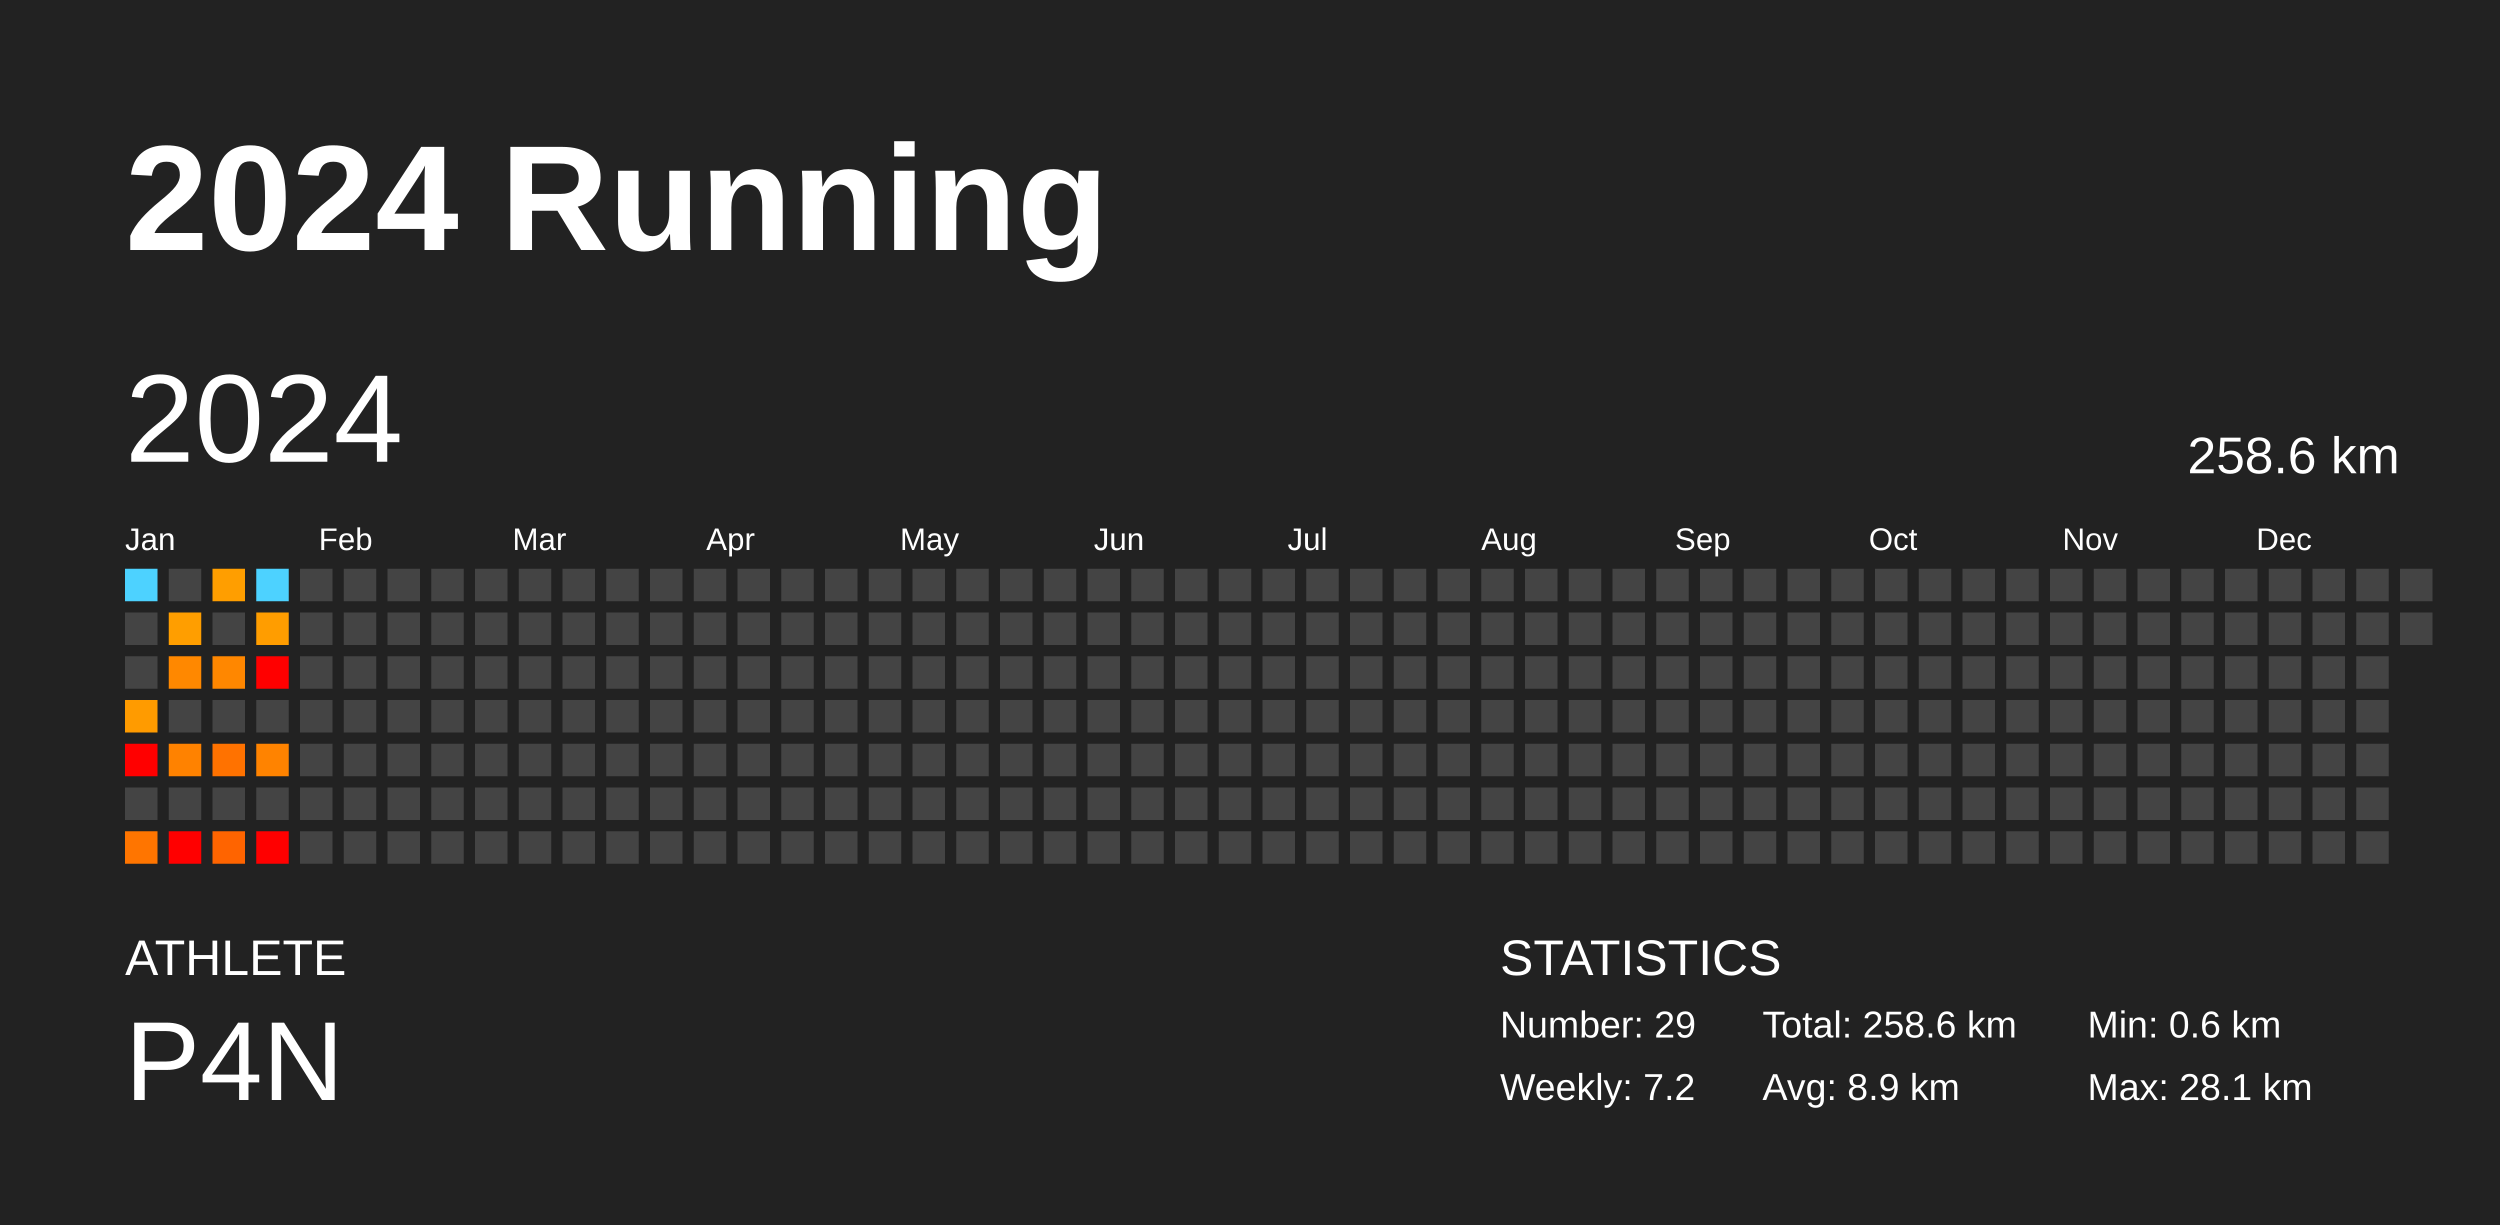
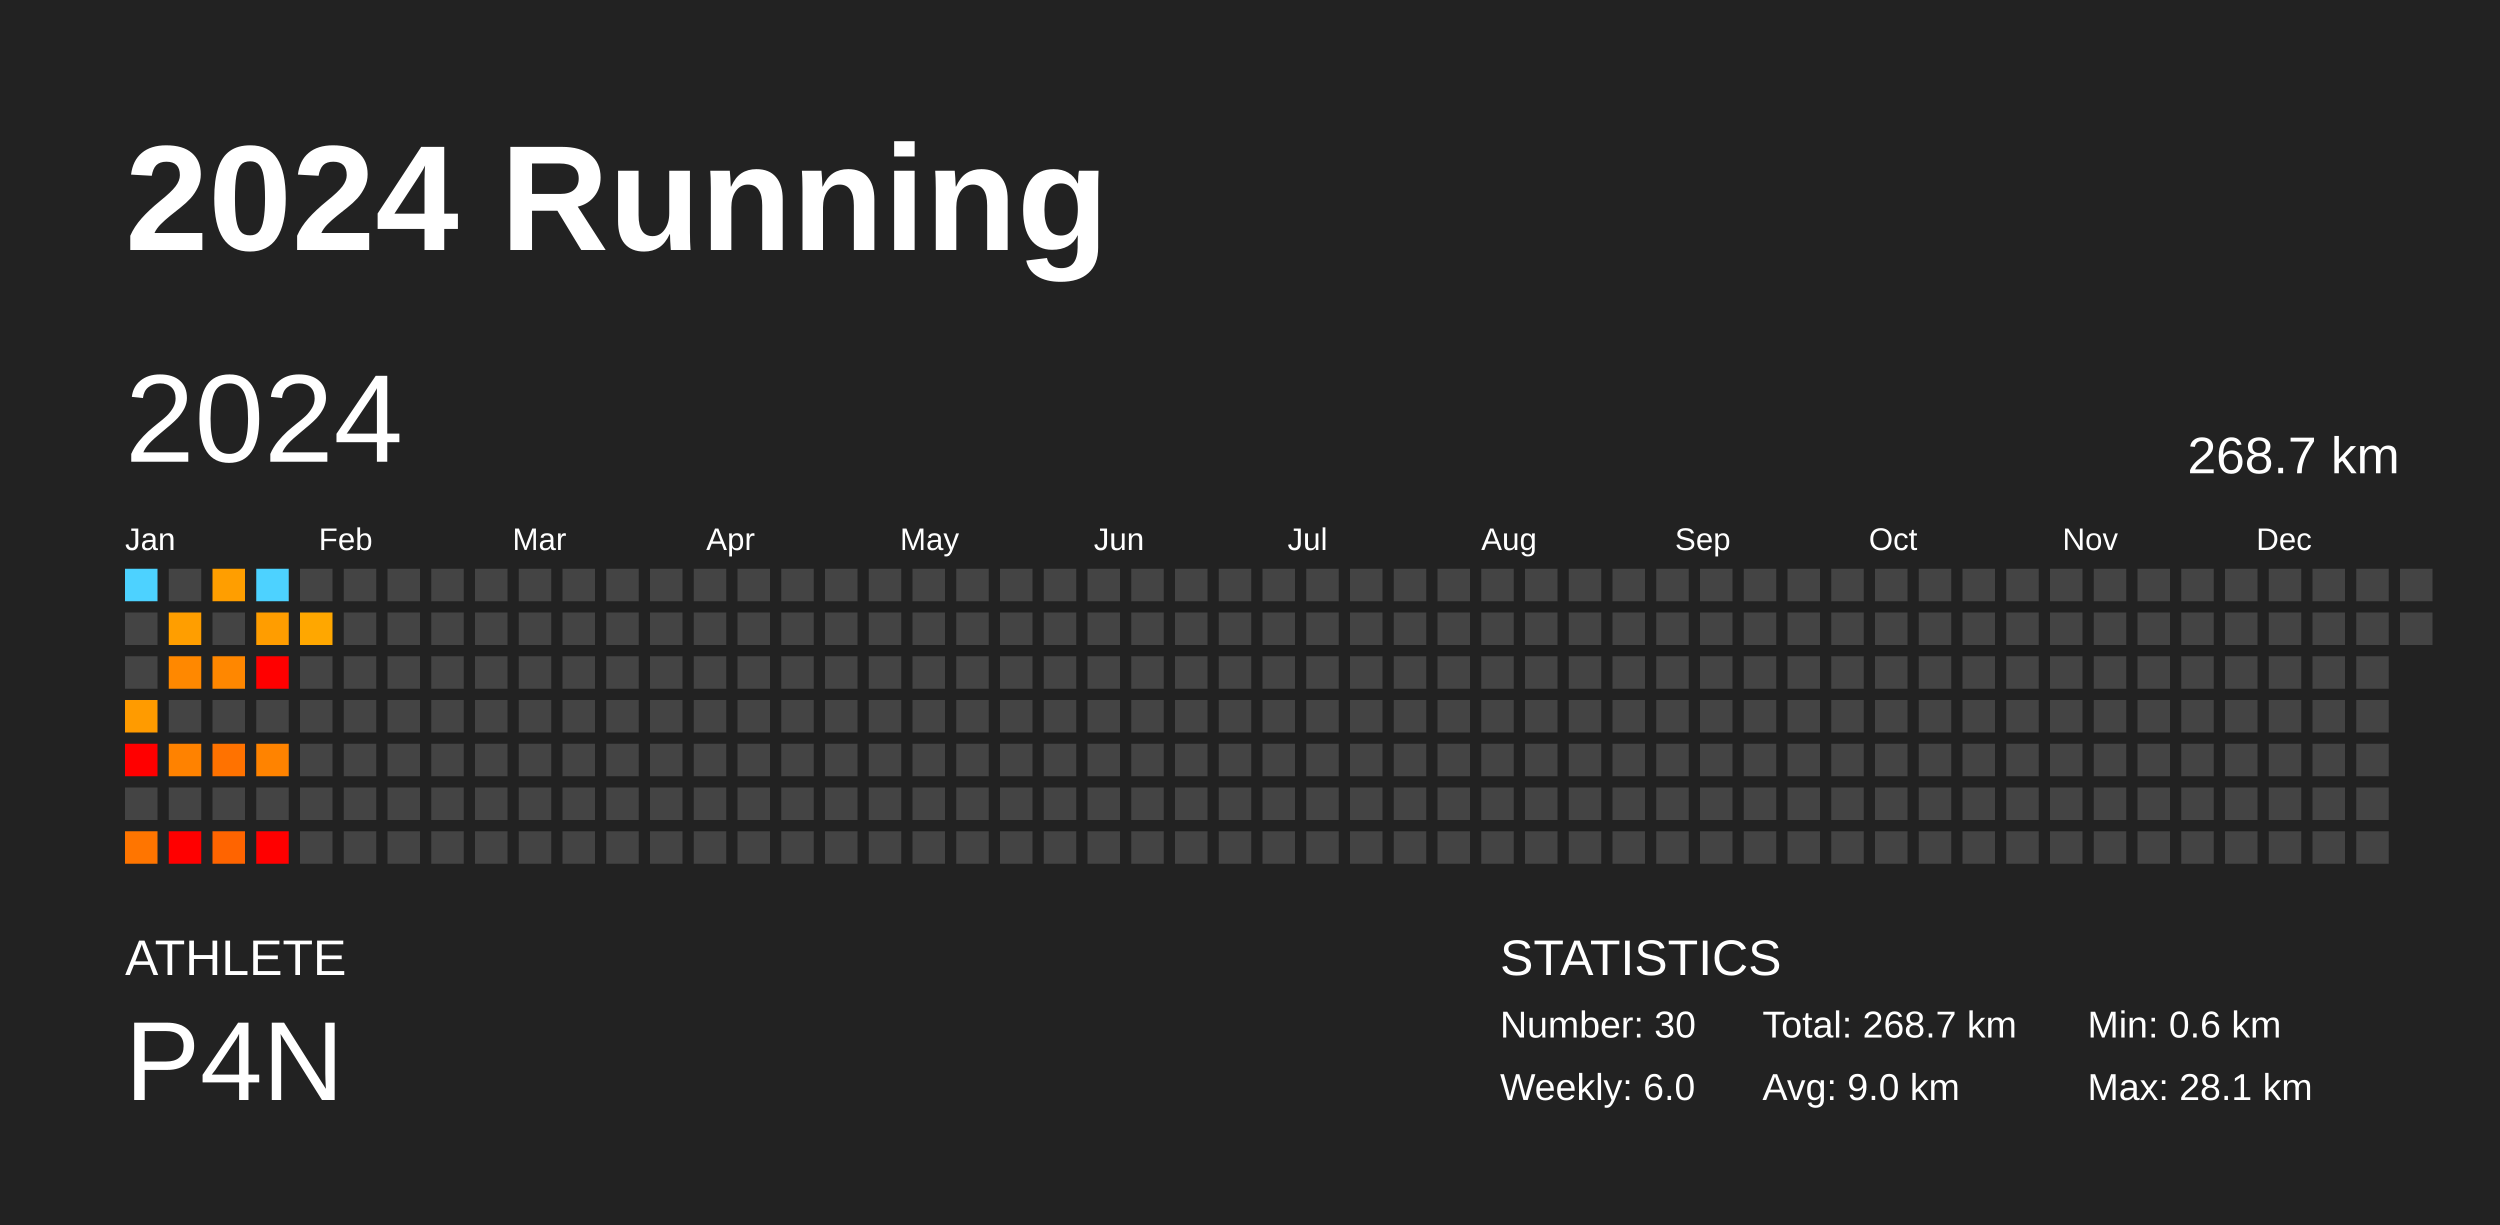
<svg xmlns="http://www.w3.org/2000/svg" baseProfile="full" height="98mm" version="1.1" viewBox="0,0,200,98" width="200mm">
  <defs />
  <rect fill="#222222" height="98" width="200" x="0" y="0" />
  <text fill="#FFFFFF" style="font-size:12px; font-family:Arial; font-weight:bold;" x="10" y="20">2024 Running</text>
  <text fill="#FFFFFF" style="font-size:4px; font-family:Arial" x="10" y="78">ATHLETE</text>
  <text fill="#FFFFFF" style="font-size:9px; font-family:Arial" x="10" y="88">P4N</text>
  <text fill="#FFFFFF" style="font-size:4px; font-family:Arial" x="120" y="78">STATISTICS</text>
-   <text fill="#FFFFFF" style="font-size:3px; font-family:Arial" x="120" y="83">Number: 29</text>
-   <text fill="#FFFFFF" style="font-size:3px; font-family:Arial" x="120" y="88">Weekly: 7.2</text>
-   <text fill="#FFFFFF" style="font-size:3px; font-family:Arial" x="141" y="83">Total: 258.6 km</text>
-   <text fill="#FFFFFF" style="font-size:3px; font-family:Arial" x="141" y="88">Avg: 8.9 km</text>
+   <text fill="#FFFFFF" style="font-size:3px; font-family:Arial" x="120" y="83">Number: 30</text>
+   <text fill="#FFFFFF" style="font-size:3px; font-family:Arial" x="120" y="88">Weekly: 6.0</text>
+   <text fill="#FFFFFF" style="font-size:3px; font-family:Arial" x="141" y="83">Total: 268.7 km</text>
+   <text fill="#FFFFFF" style="font-size:3px; font-family:Arial" x="141" y="88">Avg: 9.0 km</text>
  <text fill="#FFFFFF" style="font-size:3px; font-family:Arial" x="167" y="83">Min: 0.6 km</text>
  <text fill="#FFFFFF" style="font-size:3px; font-family:Arial" x="167" y="88">Max: 28.1 km</text>
  <text dominant-baseline="hanging" fill="#FFFFFF" style="font-size:10.0px; font-family:Arial;" x="10" y="30">2024</text>
-   <text dominant-baseline="hanging" fill="#FFFFFF" style="font-size:4.125px; font-family:Arial;" x="175" y="35">258.6 km</text>
+   <text dominant-baseline="hanging" fill="#FFFFFF" style="font-size:4.125px; font-family:Arial;" x="175" y="35">268.7 km</text>
  <text fill="#FFFFFF" style="font-size:2.5px; font-family:Arial" x="10.0" y="44">Jan</text>
  <text fill="#FFFFFF" style="font-size:2.5px; font-family:Arial" x="25.5" y="44">Feb</text>
  <text fill="#FFFFFF" style="font-size:2.5px; font-family:Arial" x="41.0" y="44">Mar</text>
  <text fill="#FFFFFF" style="font-size:2.5px; font-family:Arial" x="56.5" y="44">Apr</text>
  <text fill="#FFFFFF" style="font-size:2.5px; font-family:Arial" x="72.0" y="44">May</text>
  <text fill="#FFFFFF" style="font-size:2.5px; font-family:Arial" x="87.5" y="44">Jun</text>
  <text fill="#FFFFFF" style="font-size:2.5px; font-family:Arial" x="103.0" y="44">Jul</text>
  <text fill="#FFFFFF" style="font-size:2.5px; font-family:Arial" x="118.5" y="44">Aug</text>
  <text fill="#FFFFFF" style="font-size:2.5px; font-family:Arial" x="134.0" y="44">Sep</text>
  <text fill="#FFFFFF" style="font-size:2.5px; font-family:Arial" x="149.5" y="44">Oct</text>
  <text fill="#FFFFFF" style="font-size:2.5px; font-family:Arial" x="165.0" y="44">Nov</text>
  <text fill="#FFFFFF" style="font-size:2.5px; font-family:Arial" x="180.5" y="44">Dec</text>
  <rect fill="#4dd2ff" height="2.6" width="2.6" x="10.0" y="45.5" />
  <rect fill="#444444" height="2.6" width="2.6" x="10.0" y="49.0" />
  <rect fill="#444444" height="2.6" width="2.6" x="10.0" y="52.5" />
  <rect fill="#ff9b00" height="2.6" width="2.6" x="10.0" y="56.0" />
  <rect fill="red" height="2.6" width="2.6" x="10.0" y="59.5" />
  <rect fill="#444444" height="2.6" width="2.6" x="10.0" y="63.0" />
  <rect fill="#ff7500" height="2.6" width="2.6" x="10.0" y="66.5" />
  <rect fill="#444444" height="2.6" width="2.6" x="13.5" y="45.5" />
  <rect fill="#ff9e00" height="2.6" width="2.6" x="13.5" y="49.0" />
  <rect fill="#ff8800" height="2.6" width="2.6" x="13.5" y="52.5" />
  <rect fill="#444444" height="2.6" width="2.6" x="13.5" y="56.0" />
  <rect fill="#ff8200" height="2.6" width="2.6" x="13.5" y="59.5" />
  <rect fill="#444444" height="2.6" width="2.6" x="13.5" y="63.0" />
  <rect fill="red" height="2.6" width="2.6" x="13.5" y="66.5" />
  <rect fill="#ff9e00" height="2.6" width="2.6" x="17.0" y="45.5" />
  <rect fill="#444444" height="2.6" width="2.6" x="17.0" y="49.0" />
  <rect fill="#ff8700" height="2.6" width="2.6" x="17.0" y="52.5" />
  <rect fill="#444444" height="2.6" width="2.6" x="17.0" y="56.0" />
  <rect fill="#ff7200" height="2.6" width="2.6" x="17.0" y="59.5" />
  <rect fill="#444444" height="2.6" width="2.6" x="17.0" y="63.0" />
  <rect fill="#ff6400" height="2.6" width="2.6" x="17.0" y="66.5" />
  <rect fill="#4dd2ff" height="2.6" width="2.6" x="20.5" y="45.5" />
  <rect fill="#ff9d00" height="2.6" width="2.6" x="20.5" y="49.0" />
  <rect fill="red" height="2.6" width="2.6" x="20.5" y="52.5" />
  <rect fill="#444444" height="2.6" width="2.6" x="20.5" y="56.0" />
  <rect fill="#ff8300" height="2.6" width="2.6" x="20.5" y="59.5" />
  <rect fill="#444444" height="2.6" width="2.6" x="20.5" y="63.0" />
  <rect fill="red" height="2.6" width="2.6" x="20.5" y="66.5" />
  <rect fill="#444444" height="2.6" width="2.6" x="24.0" y="45.5" />
-   <rect fill="#444444" height="2.6" width="2.6" x="24.0" y="49.0" />
+   <rect fill="#ffa700" height="2.6" width="2.6" x="24.0" y="49.0" />
  <rect fill="#444444" height="2.6" width="2.6" x="24.0" y="52.5" />
  <rect fill="#444444" height="2.6" width="2.6" x="24.0" y="56.0" />
  <rect fill="#444444" height="2.6" width="2.6" x="24.0" y="59.5" />
  <rect fill="#444444" height="2.6" width="2.6" x="24.0" y="63.0" />
  <rect fill="#444444" height="2.6" width="2.6" x="24.0" y="66.5" />
  <rect fill="#444444" height="2.6" width="2.6" x="27.5" y="45.5" />
  <rect fill="#444444" height="2.6" width="2.6" x="27.5" y="49.0" />
  <rect fill="#444444" height="2.6" width="2.6" x="27.5" y="52.5" />
  <rect fill="#444444" height="2.6" width="2.6" x="27.5" y="56.0" />
  <rect fill="#444444" height="2.6" width="2.6" x="27.5" y="59.5" />
  <rect fill="#444444" height="2.6" width="2.6" x="27.5" y="63.0" />
  <rect fill="#444444" height="2.6" width="2.6" x="27.5" y="66.5" />
  <rect fill="#444444" height="2.6" width="2.6" x="31.0" y="45.5" />
  <rect fill="#444444" height="2.6" width="2.6" x="31.0" y="49.0" />
  <rect fill="#444444" height="2.6" width="2.6" x="31.0" y="52.5" />
  <rect fill="#444444" height="2.6" width="2.6" x="31.0" y="56.0" />
  <rect fill="#444444" height="2.6" width="2.6" x="31.0" y="59.5" />
  <rect fill="#444444" height="2.6" width="2.6" x="31.0" y="63.0" />
  <rect fill="#444444" height="2.6" width="2.6" x="31.0" y="66.5" />
  <rect fill="#444444" height="2.6" width="2.6" x="34.5" y="45.5" />
  <rect fill="#444444" height="2.6" width="2.6" x="34.5" y="49.0" />
  <rect fill="#444444" height="2.6" width="2.6" x="34.5" y="52.5" />
  <rect fill="#444444" height="2.6" width="2.6" x="34.5" y="56.0" />
  <rect fill="#444444" height="2.6" width="2.6" x="34.5" y="59.5" />
  <rect fill="#444444" height="2.6" width="2.6" x="34.5" y="63.0" />
  <rect fill="#444444" height="2.6" width="2.6" x="34.5" y="66.5" />
  <rect fill="#444444" height="2.6" width="2.6" x="38.0" y="45.5" />
  <rect fill="#444444" height="2.6" width="2.6" x="38.0" y="49.0" />
  <rect fill="#444444" height="2.6" width="2.6" x="38.0" y="52.5" />
  <rect fill="#444444" height="2.6" width="2.6" x="38.0" y="56.0" />
  <rect fill="#444444" height="2.6" width="2.6" x="38.0" y="59.5" />
  <rect fill="#444444" height="2.6" width="2.6" x="38.0" y="63.0" />
  <rect fill="#444444" height="2.6" width="2.6" x="38.0" y="66.5" />
  <rect fill="#444444" height="2.6" width="2.6" x="41.5" y="45.5" />
  <rect fill="#444444" height="2.6" width="2.6" x="41.5" y="49.0" />
  <rect fill="#444444" height="2.6" width="2.6" x="41.5" y="52.5" />
  <rect fill="#444444" height="2.6" width="2.6" x="41.5" y="56.0" />
  <rect fill="#444444" height="2.6" width="2.6" x="41.5" y="59.5" />
  <rect fill="#444444" height="2.6" width="2.6" x="41.5" y="63.0" />
  <rect fill="#444444" height="2.6" width="2.6" x="41.5" y="66.5" />
  <rect fill="#444444" height="2.6" width="2.6" x="45.0" y="45.5" />
  <rect fill="#444444" height="2.6" width="2.6" x="45.0" y="49.0" />
  <rect fill="#444444" height="2.6" width="2.6" x="45.0" y="52.5" />
  <rect fill="#444444" height="2.6" width="2.6" x="45.0" y="56.0" />
  <rect fill="#444444" height="2.6" width="2.6" x="45.0" y="59.5" />
  <rect fill="#444444" height="2.6" width="2.6" x="45.0" y="63.0" />
  <rect fill="#444444" height="2.6" width="2.6" x="45.0" y="66.5" />
  <rect fill="#444444" height="2.6" width="2.6" x="48.5" y="45.5" />
  <rect fill="#444444" height="2.6" width="2.6" x="48.5" y="49.0" />
  <rect fill="#444444" height="2.6" width="2.6" x="48.5" y="52.5" />
  <rect fill="#444444" height="2.6" width="2.6" x="48.5" y="56.0" />
  <rect fill="#444444" height="2.6" width="2.6" x="48.5" y="59.5" />
  <rect fill="#444444" height="2.6" width="2.6" x="48.5" y="63.0" />
  <rect fill="#444444" height="2.6" width="2.6" x="48.5" y="66.5" />
  <rect fill="#444444" height="2.6" width="2.6" x="52.0" y="45.5" />
  <rect fill="#444444" height="2.6" width="2.6" x="52.0" y="49.0" />
  <rect fill="#444444" height="2.6" width="2.6" x="52.0" y="52.5" />
  <rect fill="#444444" height="2.6" width="2.6" x="52.0" y="56.0" />
  <rect fill="#444444" height="2.6" width="2.6" x="52.0" y="59.5" />
  <rect fill="#444444" height="2.6" width="2.6" x="52.0" y="63.0" />
  <rect fill="#444444" height="2.6" width="2.6" x="52.0" y="66.5" />
  <rect fill="#444444" height="2.6" width="2.6" x="55.5" y="45.5" />
  <rect fill="#444444" height="2.6" width="2.6" x="55.5" y="49.0" />
  <rect fill="#444444" height="2.6" width="2.6" x="55.5" y="52.5" />
  <rect fill="#444444" height="2.6" width="2.6" x="55.5" y="56.0" />
  <rect fill="#444444" height="2.6" width="2.6" x="55.5" y="59.5" />
  <rect fill="#444444" height="2.6" width="2.6" x="55.5" y="63.0" />
  <rect fill="#444444" height="2.6" width="2.6" x="55.5" y="66.5" />
  <rect fill="#444444" height="2.6" width="2.6" x="59.0" y="45.5" />
  <rect fill="#444444" height="2.6" width="2.6" x="59.0" y="49.0" />
  <rect fill="#444444" height="2.6" width="2.6" x="59.0" y="52.5" />
  <rect fill="#444444" height="2.6" width="2.6" x="59.0" y="56.0" />
  <rect fill="#444444" height="2.6" width="2.6" x="59.0" y="59.5" />
  <rect fill="#444444" height="2.6" width="2.6" x="59.0" y="63.0" />
  <rect fill="#444444" height="2.6" width="2.6" x="59.0" y="66.5" />
  <rect fill="#444444" height="2.6" width="2.6" x="62.5" y="45.5" />
  <rect fill="#444444" height="2.6" width="2.6" x="62.5" y="49.0" />
  <rect fill="#444444" height="2.6" width="2.6" x="62.5" y="52.5" />
  <rect fill="#444444" height="2.6" width="2.6" x="62.5" y="56.0" />
  <rect fill="#444444" height="2.6" width="2.6" x="62.5" y="59.5" />
  <rect fill="#444444" height="2.6" width="2.6" x="62.5" y="63.0" />
  <rect fill="#444444" height="2.6" width="2.6" x="62.5" y="66.5" />
  <rect fill="#444444" height="2.6" width="2.6" x="66.0" y="45.5" />
  <rect fill="#444444" height="2.6" width="2.6" x="66.0" y="49.0" />
  <rect fill="#444444" height="2.6" width="2.6" x="66.0" y="52.5" />
  <rect fill="#444444" height="2.6" width="2.6" x="66.0" y="56.0" />
  <rect fill="#444444" height="2.6" width="2.6" x="66.0" y="59.5" />
  <rect fill="#444444" height="2.6" width="2.6" x="66.0" y="63.0" />
  <rect fill="#444444" height="2.6" width="2.6" x="66.0" y="66.5" />
  <rect fill="#444444" height="2.6" width="2.6" x="69.5" y="45.5" />
  <rect fill="#444444" height="2.6" width="2.6" x="69.5" y="49.0" />
  <rect fill="#444444" height="2.6" width="2.6" x="69.5" y="52.5" />
  <rect fill="#444444" height="2.6" width="2.6" x="69.5" y="56.0" />
  <rect fill="#444444" height="2.6" width="2.6" x="69.5" y="59.5" />
  <rect fill="#444444" height="2.6" width="2.6" x="69.5" y="63.0" />
  <rect fill="#444444" height="2.6" width="2.6" x="69.5" y="66.5" />
  <rect fill="#444444" height="2.6" width="2.6" x="73.0" y="45.5" />
  <rect fill="#444444" height="2.6" width="2.6" x="73.0" y="49.0" />
  <rect fill="#444444" height="2.6" width="2.6" x="73.0" y="52.5" />
  <rect fill="#444444" height="2.6" width="2.6" x="73.0" y="56.0" />
  <rect fill="#444444" height="2.6" width="2.6" x="73.0" y="59.5" />
  <rect fill="#444444" height="2.6" width="2.6" x="73.0" y="63.0" />
  <rect fill="#444444" height="2.6" width="2.6" x="73.0" y="66.5" />
  <rect fill="#444444" height="2.6" width="2.6" x="76.5" y="45.5" />
  <rect fill="#444444" height="2.6" width="2.6" x="76.5" y="49.0" />
  <rect fill="#444444" height="2.6" width="2.6" x="76.5" y="52.5" />
  <rect fill="#444444" height="2.6" width="2.6" x="76.5" y="56.0" />
  <rect fill="#444444" height="2.6" width="2.6" x="76.5" y="59.5" />
  <rect fill="#444444" height="2.6" width="2.6" x="76.5" y="63.0" />
  <rect fill="#444444" height="2.6" width="2.6" x="76.5" y="66.5" />
  <rect fill="#444444" height="2.6" width="2.6" x="80.0" y="45.5" />
  <rect fill="#444444" height="2.6" width="2.6" x="80.0" y="49.0" />
  <rect fill="#444444" height="2.6" width="2.6" x="80.0" y="52.5" />
  <rect fill="#444444" height="2.6" width="2.6" x="80.0" y="56.0" />
  <rect fill="#444444" height="2.6" width="2.6" x="80.0" y="59.5" />
  <rect fill="#444444" height="2.6" width="2.6" x="80.0" y="63.0" />
  <rect fill="#444444" height="2.6" width="2.6" x="80.0" y="66.5" />
  <rect fill="#444444" height="2.6" width="2.6" x="83.5" y="45.5" />
  <rect fill="#444444" height="2.6" width="2.6" x="83.5" y="49.0" />
  <rect fill="#444444" height="2.6" width="2.6" x="83.5" y="52.5" />
  <rect fill="#444444" height="2.6" width="2.6" x="83.5" y="56.0" />
  <rect fill="#444444" height="2.6" width="2.6" x="83.5" y="59.5" />
  <rect fill="#444444" height="2.6" width="2.6" x="83.5" y="63.0" />
  <rect fill="#444444" height="2.6" width="2.6" x="83.5" y="66.5" />
  <rect fill="#444444" height="2.6" width="2.6" x="87.0" y="45.5" />
  <rect fill="#444444" height="2.6" width="2.6" x="87.0" y="49.0" />
  <rect fill="#444444" height="2.6" width="2.6" x="87.0" y="52.5" />
  <rect fill="#444444" height="2.6" width="2.6" x="87.0" y="56.0" />
  <rect fill="#444444" height="2.6" width="2.6" x="87.0" y="59.5" />
  <rect fill="#444444" height="2.6" width="2.6" x="87.0" y="63.0" />
  <rect fill="#444444" height="2.6" width="2.6" x="87.0" y="66.5" />
  <rect fill="#444444" height="2.6" width="2.6" x="90.5" y="45.5" />
  <rect fill="#444444" height="2.6" width="2.6" x="90.5" y="49.0" />
  <rect fill="#444444" height="2.6" width="2.6" x="90.5" y="52.5" />
  <rect fill="#444444" height="2.6" width="2.6" x="90.5" y="56.0" />
  <rect fill="#444444" height="2.6" width="2.6" x="90.5" y="59.5" />
  <rect fill="#444444" height="2.6" width="2.6" x="90.5" y="63.0" />
  <rect fill="#444444" height="2.6" width="2.6" x="90.5" y="66.5" />
  <rect fill="#444444" height="2.6" width="2.6" x="94.0" y="45.5" />
  <rect fill="#444444" height="2.6" width="2.6" x="94.0" y="49.0" />
  <rect fill="#444444" height="2.6" width="2.6" x="94.0" y="52.5" />
  <rect fill="#444444" height="2.6" width="2.6" x="94.0" y="56.0" />
  <rect fill="#444444" height="2.6" width="2.6" x="94.0" y="59.5" />
  <rect fill="#444444" height="2.6" width="2.6" x="94.0" y="63.0" />
  <rect fill="#444444" height="2.6" width="2.6" x="94.0" y="66.5" />
  <rect fill="#444444" height="2.6" width="2.6" x="97.5" y="45.5" />
  <rect fill="#444444" height="2.6" width="2.6" x="97.5" y="49.0" />
  <rect fill="#444444" height="2.6" width="2.6" x="97.5" y="52.5" />
  <rect fill="#444444" height="2.6" width="2.6" x="97.5" y="56.0" />
  <rect fill="#444444" height="2.6" width="2.6" x="97.5" y="59.5" />
  <rect fill="#444444" height="2.6" width="2.6" x="97.5" y="63.0" />
  <rect fill="#444444" height="2.6" width="2.6" x="97.5" y="66.5" />
  <rect fill="#444444" height="2.6" width="2.6" x="101.0" y="45.5" />
  <rect fill="#444444" height="2.6" width="2.6" x="101.0" y="49.0" />
  <rect fill="#444444" height="2.6" width="2.6" x="101.0" y="52.5" />
  <rect fill="#444444" height="2.6" width="2.6" x="101.0" y="56.0" />
  <rect fill="#444444" height="2.6" width="2.6" x="101.0" y="59.5" />
  <rect fill="#444444" height="2.6" width="2.6" x="101.0" y="63.0" />
  <rect fill="#444444" height="2.6" width="2.6" x="101.0" y="66.5" />
  <rect fill="#444444" height="2.6" width="2.6" x="104.5" y="45.5" />
  <rect fill="#444444" height="2.6" width="2.6" x="104.5" y="49.0" />
  <rect fill="#444444" height="2.6" width="2.6" x="104.5" y="52.5" />
  <rect fill="#444444" height="2.6" width="2.6" x="104.5" y="56.0" />
  <rect fill="#444444" height="2.6" width="2.6" x="104.5" y="59.5" />
  <rect fill="#444444" height="2.6" width="2.6" x="104.5" y="63.0" />
  <rect fill="#444444" height="2.6" width="2.6" x="104.5" y="66.5" />
  <rect fill="#444444" height="2.6" width="2.6" x="108.0" y="45.5" />
  <rect fill="#444444" height="2.6" width="2.6" x="108.0" y="49.0" />
  <rect fill="#444444" height="2.6" width="2.6" x="108.0" y="52.5" />
  <rect fill="#444444" height="2.6" width="2.6" x="108.0" y="56.0" />
  <rect fill="#444444" height="2.6" width="2.6" x="108.0" y="59.5" />
  <rect fill="#444444" height="2.6" width="2.6" x="108.0" y="63.0" />
  <rect fill="#444444" height="2.6" width="2.6" x="108.0" y="66.5" />
  <rect fill="#444444" height="2.6" width="2.6" x="111.5" y="45.5" />
  <rect fill="#444444" height="2.6" width="2.6" x="111.5" y="49.0" />
  <rect fill="#444444" height="2.6" width="2.6" x="111.5" y="52.5" />
  <rect fill="#444444" height="2.6" width="2.6" x="111.5" y="56.0" />
  <rect fill="#444444" height="2.6" width="2.6" x="111.5" y="59.5" />
  <rect fill="#444444" height="2.6" width="2.6" x="111.5" y="63.0" />
  <rect fill="#444444" height="2.6" width="2.6" x="111.5" y="66.5" />
  <rect fill="#444444" height="2.6" width="2.6" x="115.0" y="45.5" />
  <rect fill="#444444" height="2.6" width="2.6" x="115.0" y="49.0" />
  <rect fill="#444444" height="2.6" width="2.6" x="115.0" y="52.5" />
  <rect fill="#444444" height="2.6" width="2.6" x="115.0" y="56.0" />
  <rect fill="#444444" height="2.6" width="2.6" x="115.0" y="59.5" />
  <rect fill="#444444" height="2.6" width="2.6" x="115.0" y="63.0" />
  <rect fill="#444444" height="2.6" width="2.6" x="115.0" y="66.5" />
  <rect fill="#444444" height="2.6" width="2.6" x="118.5" y="45.5" />
  <rect fill="#444444" height="2.6" width="2.6" x="118.5" y="49.0" />
  <rect fill="#444444" height="2.6" width="2.6" x="118.5" y="52.5" />
  <rect fill="#444444" height="2.6" width="2.6" x="118.5" y="56.0" />
  <rect fill="#444444" height="2.6" width="2.6" x="118.5" y="59.5" />
  <rect fill="#444444" height="2.6" width="2.6" x="118.5" y="63.0" />
  <rect fill="#444444" height="2.6" width="2.6" x="118.5" y="66.5" />
  <rect fill="#444444" height="2.6" width="2.6" x="122.0" y="45.5" />
  <rect fill="#444444" height="2.6" width="2.6" x="122.0" y="49.0" />
  <rect fill="#444444" height="2.6" width="2.6" x="122.0" y="52.5" />
  <rect fill="#444444" height="2.6" width="2.6" x="122.0" y="56.0" />
  <rect fill="#444444" height="2.6" width="2.6" x="122.0" y="59.5" />
  <rect fill="#444444" height="2.6" width="2.6" x="122.0" y="63.0" />
  <rect fill="#444444" height="2.6" width="2.6" x="122.0" y="66.5" />
  <rect fill="#444444" height="2.6" width="2.6" x="125.5" y="45.5" />
  <rect fill="#444444" height="2.6" width="2.6" x="125.5" y="49.0" />
  <rect fill="#444444" height="2.6" width="2.6" x="125.5" y="52.5" />
  <rect fill="#444444" height="2.6" width="2.6" x="125.5" y="56.0" />
  <rect fill="#444444" height="2.6" width="2.6" x="125.5" y="59.5" />
  <rect fill="#444444" height="2.6" width="2.6" x="125.5" y="63.0" />
  <rect fill="#444444" height="2.6" width="2.6" x="125.5" y="66.5" />
  <rect fill="#444444" height="2.6" width="2.6" x="129.0" y="45.5" />
  <rect fill="#444444" height="2.6" width="2.6" x="129.0" y="49.0" />
  <rect fill="#444444" height="2.6" width="2.6" x="129.0" y="52.5" />
  <rect fill="#444444" height="2.6" width="2.6" x="129.0" y="56.0" />
  <rect fill="#444444" height="2.6" width="2.6" x="129.0" y="59.5" />
  <rect fill="#444444" height="2.6" width="2.6" x="129.0" y="63.0" />
  <rect fill="#444444" height="2.6" width="2.6" x="129.0" y="66.5" />
  <rect fill="#444444" height="2.6" width="2.6" x="132.5" y="45.5" />
  <rect fill="#444444" height="2.6" width="2.6" x="132.5" y="49.0" />
  <rect fill="#444444" height="2.6" width="2.6" x="132.5" y="52.5" />
  <rect fill="#444444" height="2.6" width="2.6" x="132.5" y="56.0" />
  <rect fill="#444444" height="2.6" width="2.6" x="132.5" y="59.5" />
  <rect fill="#444444" height="2.6" width="2.6" x="132.5" y="63.0" />
  <rect fill="#444444" height="2.6" width="2.6" x="132.5" y="66.5" />
  <rect fill="#444444" height="2.6" width="2.6" x="136.0" y="45.5" />
  <rect fill="#444444" height="2.6" width="2.6" x="136.0" y="49.0" />
  <rect fill="#444444" height="2.6" width="2.6" x="136.0" y="52.5" />
  <rect fill="#444444" height="2.6" width="2.6" x="136.0" y="56.0" />
  <rect fill="#444444" height="2.6" width="2.6" x="136.0" y="59.5" />
  <rect fill="#444444" height="2.6" width="2.6" x="136.0" y="63.0" />
  <rect fill="#444444" height="2.6" width="2.6" x="136.0" y="66.5" />
  <rect fill="#444444" height="2.6" width="2.6" x="139.5" y="45.5" />
  <rect fill="#444444" height="2.6" width="2.6" x="139.5" y="49.0" />
  <rect fill="#444444" height="2.6" width="2.6" x="139.5" y="52.5" />
  <rect fill="#444444" height="2.6" width="2.6" x="139.5" y="56.0" />
  <rect fill="#444444" height="2.6" width="2.6" x="139.5" y="59.5" />
  <rect fill="#444444" height="2.6" width="2.6" x="139.5" y="63.0" />
  <rect fill="#444444" height="2.6" width="2.6" x="139.5" y="66.5" />
  <rect fill="#444444" height="2.6" width="2.6" x="143.0" y="45.5" />
  <rect fill="#444444" height="2.6" width="2.6" x="143.0" y="49.0" />
  <rect fill="#444444" height="2.6" width="2.6" x="143.0" y="52.5" />
  <rect fill="#444444" height="2.6" width="2.6" x="143.0" y="56.0" />
  <rect fill="#444444" height="2.6" width="2.6" x="143.0" y="59.5" />
  <rect fill="#444444" height="2.6" width="2.6" x="143.0" y="63.0" />
  <rect fill="#444444" height="2.6" width="2.6" x="143.0" y="66.5" />
  <rect fill="#444444" height="2.6" width="2.6" x="146.5" y="45.5" />
  <rect fill="#444444" height="2.6" width="2.6" x="146.5" y="49.0" />
  <rect fill="#444444" height="2.6" width="2.6" x="146.5" y="52.5" />
  <rect fill="#444444" height="2.6" width="2.6" x="146.5" y="56.0" />
  <rect fill="#444444" height="2.6" width="2.6" x="146.5" y="59.5" />
  <rect fill="#444444" height="2.6" width="2.6" x="146.5" y="63.0" />
  <rect fill="#444444" height="2.6" width="2.6" x="146.5" y="66.5" />
  <rect fill="#444444" height="2.6" width="2.6" x="150.0" y="45.5" />
  <rect fill="#444444" height="2.6" width="2.6" x="150.0" y="49.0" />
  <rect fill="#444444" height="2.6" width="2.6" x="150.0" y="52.5" />
  <rect fill="#444444" height="2.6" width="2.6" x="150.0" y="56.0" />
  <rect fill="#444444" height="2.6" width="2.6" x="150.0" y="59.5" />
  <rect fill="#444444" height="2.6" width="2.6" x="150.0" y="63.0" />
  <rect fill="#444444" height="2.6" width="2.6" x="150.0" y="66.5" />
  <rect fill="#444444" height="2.6" width="2.6" x="153.5" y="45.5" />
  <rect fill="#444444" height="2.6" width="2.6" x="153.5" y="49.0" />
  <rect fill="#444444" height="2.6" width="2.6" x="153.5" y="52.5" />
  <rect fill="#444444" height="2.6" width="2.6" x="153.5" y="56.0" />
  <rect fill="#444444" height="2.6" width="2.6" x="153.5" y="59.5" />
  <rect fill="#444444" height="2.6" width="2.6" x="153.5" y="63.0" />
  <rect fill="#444444" height="2.6" width="2.6" x="153.5" y="66.5" />
  <rect fill="#444444" height="2.6" width="2.6" x="157.0" y="45.5" />
  <rect fill="#444444" height="2.6" width="2.6" x="157.0" y="49.0" />
  <rect fill="#444444" height="2.6" width="2.6" x="157.0" y="52.5" />
  <rect fill="#444444" height="2.6" width="2.6" x="157.0" y="56.0" />
  <rect fill="#444444" height="2.6" width="2.6" x="157.0" y="59.5" />
  <rect fill="#444444" height="2.6" width="2.6" x="157.0" y="63.0" />
  <rect fill="#444444" height="2.6" width="2.6" x="157.0" y="66.5" />
  <rect fill="#444444" height="2.6" width="2.6" x="160.5" y="45.5" />
  <rect fill="#444444" height="2.6" width="2.6" x="160.5" y="49.0" />
  <rect fill="#444444" height="2.6" width="2.6" x="160.5" y="52.5" />
  <rect fill="#444444" height="2.6" width="2.6" x="160.5" y="56.0" />
  <rect fill="#444444" height="2.6" width="2.6" x="160.5" y="59.5" />
  <rect fill="#444444" height="2.6" width="2.6" x="160.5" y="63.0" />
  <rect fill="#444444" height="2.6" width="2.6" x="160.5" y="66.5" />
  <rect fill="#444444" height="2.6" width="2.6" x="164.0" y="45.5" />
  <rect fill="#444444" height="2.6" width="2.6" x="164.0" y="49.0" />
  <rect fill="#444444" height="2.6" width="2.6" x="164.0" y="52.5" />
  <rect fill="#444444" height="2.6" width="2.6" x="164.0" y="56.0" />
  <rect fill="#444444" height="2.6" width="2.6" x="164.0" y="59.5" />
  <rect fill="#444444" height="2.6" width="2.6" x="164.0" y="63.0" />
  <rect fill="#444444" height="2.6" width="2.6" x="164.0" y="66.5" />
  <rect fill="#444444" height="2.6" width="2.6" x="167.5" y="45.5" />
  <rect fill="#444444" height="2.6" width="2.6" x="167.5" y="49.0" />
  <rect fill="#444444" height="2.6" width="2.6" x="167.5" y="52.5" />
  <rect fill="#444444" height="2.6" width="2.6" x="167.5" y="56.0" />
  <rect fill="#444444" height="2.6" width="2.6" x="167.5" y="59.5" />
  <rect fill="#444444" height="2.6" width="2.6" x="167.5" y="63.0" />
  <rect fill="#444444" height="2.6" width="2.6" x="167.5" y="66.5" />
  <rect fill="#444444" height="2.6" width="2.6" x="171.0" y="45.5" />
  <rect fill="#444444" height="2.6" width="2.6" x="171.0" y="49.0" />
  <rect fill="#444444" height="2.6" width="2.6" x="171.0" y="52.5" />
  <rect fill="#444444" height="2.6" width="2.6" x="171.0" y="56.0" />
  <rect fill="#444444" height="2.6" width="2.6" x="171.0" y="59.5" />
  <rect fill="#444444" height="2.6" width="2.6" x="171.0" y="63.0" />
  <rect fill="#444444" height="2.6" width="2.6" x="171.0" y="66.5" />
  <rect fill="#444444" height="2.6" width="2.6" x="174.5" y="45.5" />
  <rect fill="#444444" height="2.6" width="2.6" x="174.5" y="49.0" />
  <rect fill="#444444" height="2.6" width="2.6" x="174.5" y="52.5" />
  <rect fill="#444444" height="2.6" width="2.6" x="174.5" y="56.0" />
  <rect fill="#444444" height="2.6" width="2.6" x="174.5" y="59.5" />
  <rect fill="#444444" height="2.6" width="2.6" x="174.5" y="63.0" />
  <rect fill="#444444" height="2.6" width="2.6" x="174.5" y="66.5" />
  <rect fill="#444444" height="2.6" width="2.6" x="178.0" y="45.5" />
  <rect fill="#444444" height="2.6" width="2.6" x="178.0" y="49.0" />
  <rect fill="#444444" height="2.6" width="2.6" x="178.0" y="52.5" />
  <rect fill="#444444" height="2.6" width="2.6" x="178.0" y="56.0" />
  <rect fill="#444444" height="2.6" width="2.6" x="178.0" y="59.5" />
  <rect fill="#444444" height="2.6" width="2.6" x="178.0" y="63.0" />
  <rect fill="#444444" height="2.6" width="2.6" x="178.0" y="66.5" />
  <rect fill="#444444" height="2.6" width="2.6" x="181.5" y="45.5" />
  <rect fill="#444444" height="2.6" width="2.6" x="181.5" y="49.0" />
  <rect fill="#444444" height="2.6" width="2.6" x="181.5" y="52.5" />
  <rect fill="#444444" height="2.6" width="2.6" x="181.5" y="56.0" />
  <rect fill="#444444" height="2.6" width="2.6" x="181.5" y="59.5" />
  <rect fill="#444444" height="2.6" width="2.6" x="181.5" y="63.0" />
  <rect fill="#444444" height="2.6" width="2.6" x="181.5" y="66.5" />
  <rect fill="#444444" height="2.6" width="2.6" x="185.0" y="45.5" />
  <rect fill="#444444" height="2.6" width="2.6" x="185.0" y="49.0" />
  <rect fill="#444444" height="2.6" width="2.6" x="185.0" y="52.5" />
  <rect fill="#444444" height="2.6" width="2.6" x="185.0" y="56.0" />
  <rect fill="#444444" height="2.6" width="2.6" x="185.0" y="59.5" />
  <rect fill="#444444" height="2.6" width="2.6" x="185.0" y="63.0" />
  <rect fill="#444444" height="2.6" width="2.6" x="185.0" y="66.5" />
  <rect fill="#444444" height="2.6" width="2.6" x="188.5" y="45.5" />
  <rect fill="#444444" height="2.6" width="2.6" x="188.5" y="49.0" />
  <rect fill="#444444" height="2.6" width="2.6" x="188.5" y="52.5" />
  <rect fill="#444444" height="2.6" width="2.6" x="188.5" y="56.0" />
  <rect fill="#444444" height="2.6" width="2.6" x="188.5" y="59.5" />
  <rect fill="#444444" height="2.6" width="2.6" x="188.5" y="63.0" />
  <rect fill="#444444" height="2.6" width="2.6" x="188.5" y="66.5" />
  <rect fill="#444444" height="2.6" width="2.6" x="192.0" y="45.5" />
  <rect fill="#444444" height="2.6" width="2.6" x="192.0" y="49.0" />
</svg>
